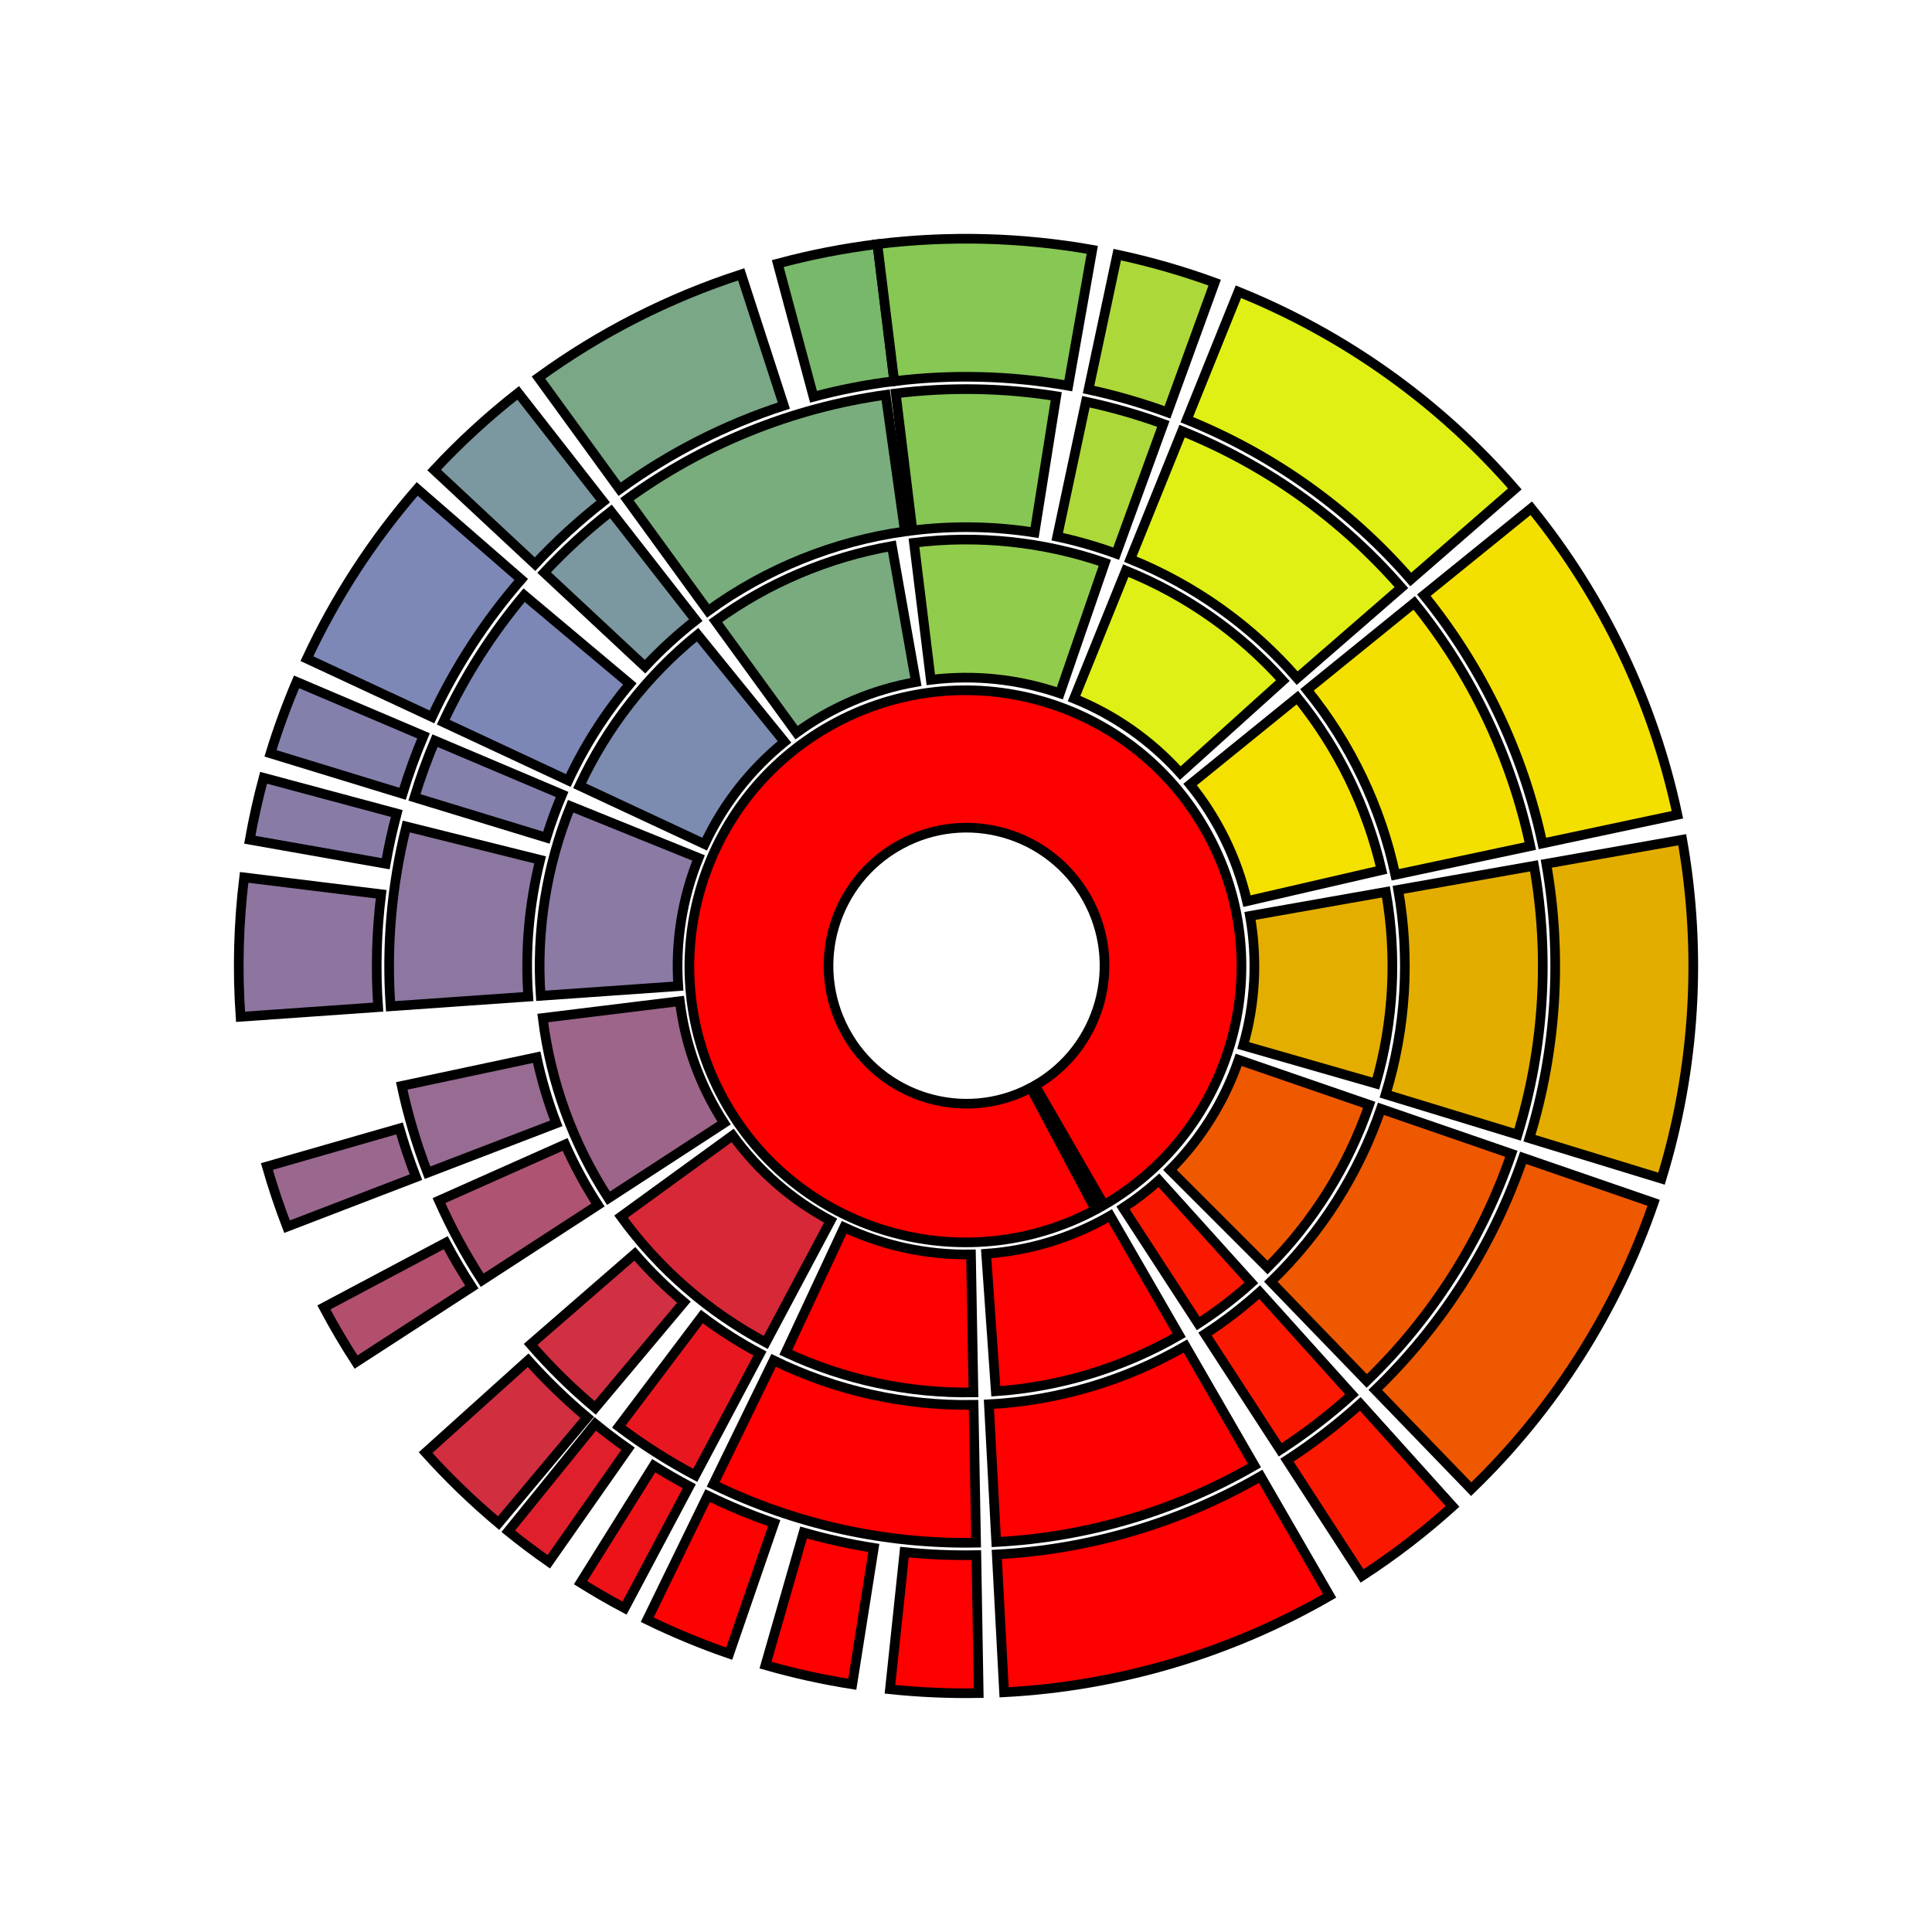
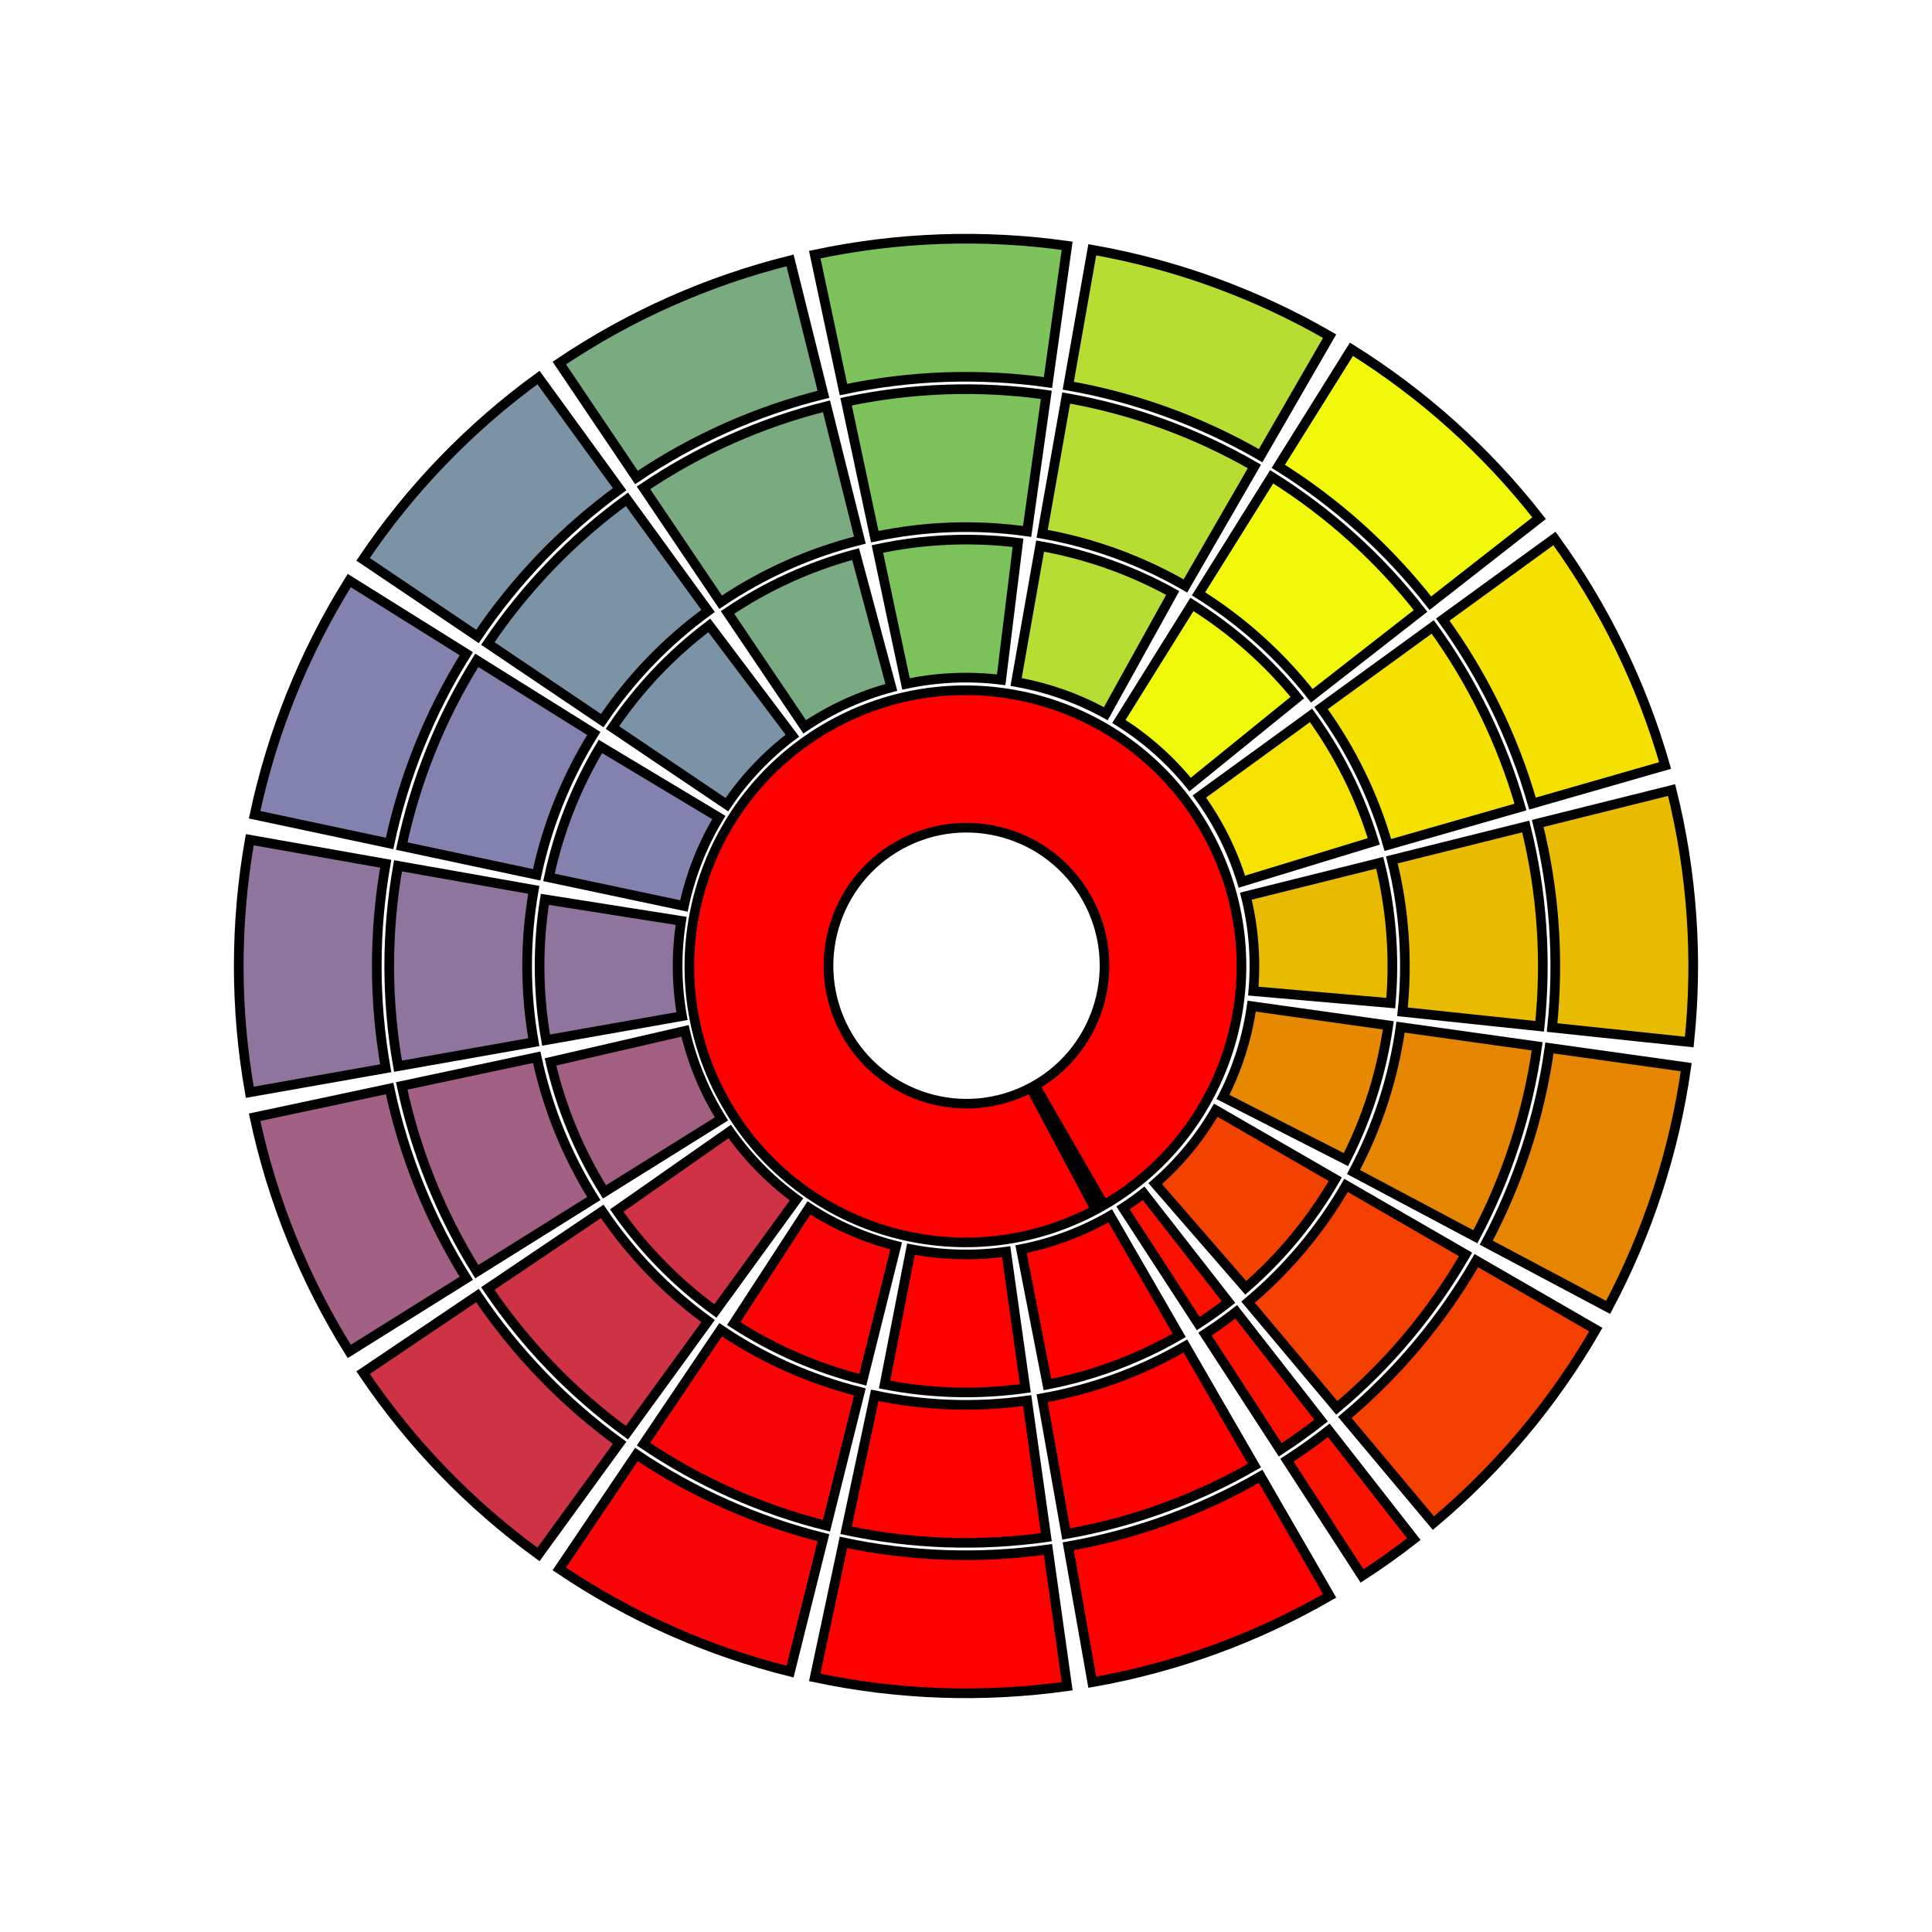
<svg xmlns="http://www.w3.org/2000/svg" width="600" height="600.0" viewBox="-7.0 -7.0 14 14">
  <defs>
</defs>
  <path d="M0.5,0.866 A1.0,1.0,0,1,0,0.469,0.883 L0.939,1.766 A2.0,2.0,0,1,1,1,1.732 Z" fill="red" stroke="black" stroke-width="0.07" />
-   <path d="M0.146,2.085 A2.09,2.09,0,0,0,1.045,1.81 L1.545,2.676 A3.09,3.09,0,0,1,0.216,3.082 Z" fill="#ff0000" stroke="black" stroke-width="0.07" />
-   <path d="M-0.883,1.894 A2.09,2.09,0,0,0,0.036,2.09 L0.054,3.09 A3.09,3.09,0,0,1,-1.306,2.8 Z" fill="#ff0000" stroke="black" stroke-width="0.07" />
-   <path d="M-1.691,1.228 A2.09,2.09,0,0,0,-0.981,1.845 L-1.451,2.728 A3.09,3.09,0,0,1,-2.5,1.816 Z" fill="#d72837" stroke="black" stroke-width="0.07" />
-   <path d="M-2.074,0.255 A2.09,2.09,0,0,0,-1.753,1.138 L-2.591,1.683 A3.09,3.09,0,0,1,-3.067,0.377 Z" fill="#9d6589" stroke="black" stroke-width="0.07" />
-   <path d="M-1.938,-0.783 A2.09,2.09,0,0,0,-2.085,0.146 L-3.082,0.216 A3.09,3.09,0,0,1,-2.865,-1.158 Z" fill="#8a7aa4" stroke="black" stroke-width="0.07" />
-   <path d="M-1.315,-1.624 A2.09,2.09,0,0,0,-1.894,-0.883 L-2.8,-1.306 A3.09,3.09,0,0,1,-1.945,-2.401 Z" fill="#7c8cb0" stroke="black" stroke-width="0.07" />
-   <path d="M-0.363,-2.058 A2.09,2.09,0,0,0,-1.228,-1.691 L-1.816,-2.5 A3.09,3.09,0,0,1,-0.537,-3.043 Z" fill="#79ab7f" stroke="black" stroke-width="0.07" />
-   <path d="M0.68,-1.976 A2.09,2.09,0,0,0,-0.255,-2.074 L-0.377,-3.067 A3.09,3.09,0,0,1,1.006,-2.922 Z" fill="#92cc4c" stroke="black" stroke-width="0.07" />
-   <path d="M1.553,-1.398 A2.09,2.09,0,0,0,0.783,-1.938 L1.158,-2.865 A3.09,3.09,0,0,1,2.296,-2.068 Z" fill="#dff016" stroke="black" stroke-width="0.07" />
-   <path d="M2.036,-0.47 A2.09,2.09,0,0,0,1.624,-1.315 L2.401,-1.945 A3.09,3.09,0,0,1,3.011,-0.695 Z" fill="#f5e100" stroke="black" stroke-width="0.07" />
-   <path d="M2.009,0.576 A2.09,2.09,0,0,0,2.058,-0.363 L3.043,-0.537 A3.09,3.09,0,0,1,2.97,0.852 Z" fill="#e4ae00" stroke="black" stroke-width="0.07" />
-   <path d="M1.478,1.478 A2.09,2.09,0,0,0,1.976,0.68 L2.922,1.006 A3.09,3.09,0,0,1,2.185,2.185 Z" fill="#ee5900" stroke="black" stroke-width="0.07" />
-   <path d="M1.138,1.753 A2.09,2.09,0,0,0,1.398,1.553 L2.068,2.296 A3.09,3.09,0,0,1,1.683,2.591 Z" fill="#fa1800" stroke="black" stroke-width="0.07" />
-   <path d="M0.166,3.176 A3.18,3.18,0,0,0,1.59,2.754 L2.09,3.62 A4.18,4.18,0,0,1,0.219,4.174 Z" fill="#ff0000" stroke="black" stroke-width="0.07" />
-   <path d="M-1.394,2.858 A3.18,3.18,0,0,0,0.055,3.18 L0.073,4.179 A4.18,4.18,0,0,1,-1.832,3.757 Z" fill="#ff0000" stroke="black" stroke-width="0.07" />
-   <path d="M-1.914,2.54 A3.18,3.18,0,0,0,-1.493,2.808 L-1.962,3.691 A4.18,4.18,0,0,1,-2.516,3.338 Z" fill="#e8171f" stroke="black" stroke-width="0.07" />
-   <path d="M-2.4,2.086 A3.18,3.18,0,0,0,-2.044,2.436 L-2.687,3.202 A4.18,4.18,0,0,1,-3.155,2.742 Z" fill="#d03041" stroke="black" stroke-width="0.07" />
-   <path d="M-2.905,1.293 A3.18,3.18,0,0,0,-2.667,1.732 L-3.506,2.277 A4.18,4.18,0,0,1,-3.819,1.7 Z" fill="#ae5371" stroke="black" stroke-width="0.07" />
-   <path d="M-3.111,0.661 A3.18,3.18,0,0,0,-2.969,1.14 L-3.902,1.498 A4.18,4.18,0,0,1,-4.089,0.869 Z" fill="#976b92" stroke="black" stroke-width="0.07" />
-   <path d="M-3.086,-0.769 A3.18,3.18,0,0,0,-3.172,0.222 L-4.17,0.292 A4.18,4.18,0,0,1,-4.056,-1.011 Z" fill="#8c77a1" stroke="black" stroke-width="0.07" />
-   <path d="M-2.927,-1.243 A3.18,3.18,0,0,0,-3.041,-0.93 L-3.997,-1.222 A4.18,4.18,0,0,1,-3.848,-1.633 Z" fill="#8480ac" stroke="black" stroke-width="0.07" />
-   <path d="M-2.436,-2.044 A3.18,3.18,0,0,0,-2.882,-1.344 L-3.788,-1.767 A4.18,4.18,0,0,1,-3.202,-2.687 Z" fill="#7d87b5" stroke="black" stroke-width="0.07" />
-   <path d="M-1.958,-2.506 A3.18,3.18,0,0,0,-2.326,-2.169 L-3.057,-2.851 A4.18,4.18,0,0,1,-2.573,-3.294 Z" fill="#7b97a0" stroke="black" stroke-width="0.07" />
-   <path d="M-0.443,-3.149 A3.18,3.18,0,0,0,-1.869,-2.573 L-2.457,-3.382 A4.18,4.18,0,0,1,-0.582,-4.139 Z" fill="#79ad7d" stroke="black" stroke-width="0.07" />
-   <path d="M0.497,-3.141 A3.18,3.18,0,0,0,-0.388,-3.156 L-0.509,-4.149 A4.18,4.18,0,0,1,0.654,-4.129 Z" fill="#85c655" stroke="black" stroke-width="0.07" />
-   <path d="M1.088,-2.988 A3.18,3.18,0,0,0,0.661,-3.111 L0.869,-4.089 A4.18,4.18,0,0,1,1.43,-3.928 Z" fill="#add839" stroke="black" stroke-width="0.07" />
-   <path d="M2.4,-2.086 A3.18,3.18,0,0,0,1.191,-2.948 L1.566,-3.876 A4.18,4.18,0,0,1,3.155,-2.742 Z" fill="#e0f015" stroke="black" stroke-width="0.07" />
-   <path d="M3.111,-0.661 A3.18,3.18,0,0,0,2.471,-2.001 L3.248,-2.631 A4.18,4.18,0,0,1,4.089,-0.869 Z" fill="#f4e000" stroke="black" stroke-width="0.07" />
-   <path d="M3.041,0.93 A3.18,3.18,0,0,0,3.132,-0.552 L4.116,-0.726 A4.18,4.18,0,0,1,3.997,1.222 Z" fill="#e3ad00" stroke="black" stroke-width="0.07" />
-   <path d="M2.209,2.288 A3.18,3.18,0,0,0,3.007,1.035 L3.952,1.361 A4.18,4.18,0,0,1,2.904,3.007 Z" fill="#ee5800" stroke="black" stroke-width="0.07" />
-   <path d="M1.732,2.667 A3.18,3.18,0,0,0,2.128,2.363 L2.797,3.106 A4.18,4.18,0,0,1,2.277,3.506 Z" fill="#fa1800" stroke="black" stroke-width="0.07" />
-   <path d="M0.223,4.264 A4.27,4.27,0,0,0,2.135,3.698 L2.635,4.564 A5.27,5.27,0,0,1,0.276,5.263 Z" fill="#ff0000" stroke="black" stroke-width="0.07" />
-   <path d="M-0.446,4.247 A4.27,4.27,0,0,0,0.075,4.269 L0.092,5.269 A5.27,5.27,0,0,1,-0.551,5.241 Z" fill="#ff0000" stroke="black" stroke-width="0.07" />
-   <path d="M-1.177,4.105 A4.27,4.27,0,0,0,-0.668,4.217 L-0.824,5.205 A5.27,5.27,0,0,1,-1.453,5.066 Z" fill="#ff0000" stroke="black" stroke-width="0.07" />
-   <path d="M-1.872,3.838 A4.27,4.27,0,0,0,-1.39,4.037 L-1.716,4.983 A5.27,5.27,0,0,1,-2.31,4.737 Z" fill="#fc0203" stroke="black" stroke-width="0.07" />
-   <path d="M-2.263,3.621 A4.27,4.27,0,0,0,-2.005,3.77 L-2.474,4.653 A5.27,5.27,0,0,1,-2.793,4.469 Z" fill="#ed1118" stroke="black" stroke-width="0.07" />
-   <path d="M-2.687,3.318 A4.27,4.27,0,0,0,-2.449,3.498 L-3.023,4.317 A5.27,5.27,0,0,1,-3.317,4.096 Z" fill="#df202c" stroke="black" stroke-width="0.07" />
-   <path d="M-3.173,2.857 A4.27,4.27,0,0,0,-2.745,3.271 L-3.387,4.037 A5.27,5.27,0,0,1,-3.916,3.526 Z" fill="#d12e40" stroke="black" stroke-width="0.07" />
-   <path d="M-3.77,2.005 A4.27,4.27,0,0,0,-3.581,2.326 L-4.42,2.87 A5.27,5.27,0,0,1,-4.653,2.474 Z" fill="#b24f6c" stroke="black" stroke-width="0.07" />
-   <path d="M-4.105,1.177 A4.27,4.27,0,0,0,-3.986,1.53 L-4.92,1.889 A5.27,5.27,0,0,1,-5.066,1.453 Z" fill="#9a688e" stroke="black" stroke-width="0.07" />
-   <path d="M-4.238,-0.52 A4.27,4.27,0,0,0,-4.26,0.298 L-5.257,0.368 A5.27,5.27,0,0,1,-5.231,-0.642 Z" fill="#8e759f" stroke="black" stroke-width="0.07" />
-   <path d="M-4.125,-1.105 A4.27,4.27,0,0,0,-4.205,-0.741 L-5.19,-0.915 A5.27,5.27,0,0,1,-5.09,-1.364 Z" fill="#887ca7" stroke="black" stroke-width="0.07" />
-   <path d="M-3.931,-1.668 A4.27,4.27,0,0,0,-4.083,-1.248 L-5.04,-1.541 A5.27,5.27,0,0,1,-4.851,-2.059 Z" fill="#8480ac" stroke="black" stroke-width="0.07" />
-   <path d="M-3.223,-2.801 A4.27,4.27,0,0,0,-3.87,-1.805 L-4.776,-2.227 A5.27,5.27,0,0,1,-3.977,-3.457 Z" fill="#7d88b6" stroke="black" stroke-width="0.07" />
-   <path d="M-2.629,-3.365 A4.27,4.27,0,0,0,-3.123,-2.912 L-3.854,-3.594 A5.27,5.27,0,0,1,-3.245,-4.153 Z" fill="#7b97a0" stroke="black" stroke-width="0.07" />
-   <path d="M-1.32,-4.061 A4.27,4.27,0,0,0,-2.51,-3.455 L-3.098,-4.264 A5.27,5.27,0,0,1,-1.629,-5.012 Z" fill="#7aa785" stroke="black" stroke-width="0.07" />
-   <path d="M-0.52,-4.238 A4.27,4.27,0,0,0,-1.105,-4.125 L-1.364,-5.09 A5.27,5.27,0,0,1,-0.642,-5.231 Z" fill="#78b86a" stroke="black" stroke-width="0.07" />
-   <path d="M0.741,-4.205 A4.27,4.27,0,0,0,-0.52,-4.238 L-0.642,-5.231 A5.27,5.27,0,0,1,0.915,-5.19 Z" fill="#87c754" stroke="black" stroke-width="0.07" />
-   <path d="M1.46,-4.012 A4.27,4.27,0,0,0,0.888,-4.177 L1.096,-5.155 A5.27,5.27,0,0,1,1.802,-4.952 Z" fill="#add839" stroke="black" stroke-width="0.07" />
-   <path d="M3.223,-2.801 A4.27,4.27,0,0,0,1.6,-3.959 L1.974,-4.886 A5.27,5.27,0,0,1,3.977,-3.457 Z" fill="#e0f015" stroke="black" stroke-width="0.07" />
-   <path d="M4.177,-0.888 A4.27,4.27,0,0,0,3.318,-2.687 L4.096,-3.317 A5.27,5.27,0,0,1,5.155,-1.096 Z" fill="#f4e000" stroke="black" stroke-width="0.07" />
-   <path d="M4.083,1.248 A4.27,4.27,0,0,0,4.205,-0.741 L5.19,-0.915 A5.27,5.27,0,0,1,5.04,1.541 Z" fill="#e3ad00" stroke="black" stroke-width="0.07" />
-   <path d="M2.966,3.072 A4.27,4.27,0,0,0,4.037,1.39 L4.983,1.716 A5.27,5.27,0,0,1,3.661,3.791 Z" fill="#ee5800" stroke="black" stroke-width="0.07" />
-   <path d="M2.326,3.581 A4.27,4.27,0,0,0,2.857,3.173 L3.526,3.916 A5.27,5.27,0,0,1,2.87,4.42 Z" fill="#fa1800" stroke="black" stroke-width="0.07" />
+   <path d="M0.399,2.052 A2.09,2.09,0,0,0,1.045,1.81 L1.545,2.676 A3.09,3.09,0,0,1,0.59,3.033 Z" fill="#ff0000" stroke="black" stroke-width="0.07" />
+   <path d="M-0.399,2.052 A2.09,2.09,0,0,0,0.291,2.07 L0.43,3.06 A3.09,3.09,0,0,1,-0.59,3.033 Z" fill="#ff0000" stroke="black" stroke-width="0.07" />
+   <path d="M-1.138,1.753 A2.09,2.09,0,0,0,-0.506,2.028 L-0.748,2.998 A3.09,3.09,0,0,1,-1.683,2.591 Z" fill="#fa0405" stroke="black" stroke-width="0.07" />
+   <path d="M-1.712,1.199 A2.09,2.09,0,0,0,-1.228,1.691 L-1.816,2.5 A3.09,3.09,0,0,1,-2.531,1.772 Z" fill="#ce3244" stroke="black" stroke-width="0.07" />
+   <path d="M-2.036,0.47 A2.09,2.09,0,0,0,-1.772,1.108 L-2.62,1.637 A3.09,3.09,0,0,1,-3.011,0.695 Z" fill="#a25f82" stroke="black" stroke-width="0.07" />
+   <path d="M-2.064,-0.327 A2.09,2.09,0,0,0,-2.058,0.363 L-3.043,0.537 A3.09,3.09,0,0,1,-3.052,-0.483 Z" fill="#8f749d" stroke="black" stroke-width="0.07" />
+   <path d="M-1.791,-1.076 A2.09,2.09,0,0,0,-2.044,-0.435 L-3.022,-0.642 A3.09,3.09,0,0,1,-2.649,-1.591 Z" fill="#8381ad" stroke="black" stroke-width="0.07" />
+   <path d="M-1.258,-1.669 A2.09,2.09,0,0,0,-1.733,-1.169 L-2.562,-1.728 A3.09,3.09,0,0,1,-1.86,-2.468 Z" fill="#7c92a7" stroke="black" stroke-width="0.07" />
+   <path d="M-0.541,-2.019 A2.09,2.09,0,0,0,-1.169,-1.733 L-1.728,-2.562 A3.09,3.09,0,0,1,-0.8,-2.985 Z" fill="#79aa81" stroke="black" stroke-width="0.07" />
+   <path d="M0.255,-2.074 A2.09,2.09,0,0,0,-0.435,-2.044 L-0.642,-3.022 A3.09,3.09,0,0,1,0.377,-3.067 Z" fill="#7cc25b" stroke="black" stroke-width="0.07" />
+   <path d="M1.013,-1.828 A2.09,2.09,0,0,0,0.363,-2.058 L0.537,-3.043 A3.09,3.09,0,0,1,1.498,-2.703 Z" fill="#b6dd33" stroke="black" stroke-width="0.07" />
+   <path d="M1.624,-1.315 A2.09,2.09,0,0,0,1.108,-1.772 L1.637,-2.62 A3.09,3.09,0,0,1,2.401,-1.945 Z" fill="#f0f80a" stroke="black" stroke-width="0.07" />
+   <path d="M1.999,-0.611 A2.09,2.09,0,0,0,1.691,-1.228 L2.5,-1.816 A3.09,3.09,0,0,1,2.955,-0.903 Z" fill="#f5e200" stroke="black" stroke-width="0.07" />
+   <path d="M2.082,0.182 A2.09,2.09,0,0,0,2.028,-0.506 L2.998,-0.748 A3.09,3.09,0,0,1,3.078,0.269 Z" fill="#e8bb00" stroke="black" stroke-width="0.07" />
+   <path d="M1.862,0.949 A2.09,2.09,0,0,0,2.07,0.291 L3.06,0.43 A3.09,3.09,0,0,1,2.753,1.403 Z" fill="#e68800" stroke="black" stroke-width="0.07" />
+   <path d="M1.371,1.577 A2.09,2.09,0,0,0,1.81,1.045 L2.676,1.545 A3.09,3.09,0,0,1,2.027,2.332 Z" fill="#f34100" stroke="black" stroke-width="0.07" />
+   <path d="M1.138,1.753 A2.09,2.09,0,0,0,1.287,1.647 L1.902,2.435 A3.09,3.09,0,0,1,1.683,2.591 Z" fill="#fb1100" stroke="black" stroke-width="0.07" />
+   <path d="M0.552,3.132 A3.18,3.18,0,0,0,1.59,2.754 L2.09,3.62 A4.18,4.18,0,0,1,0.726,4.116 Z" fill="#ff0000" stroke="black" stroke-width="0.07" />
+   <path d="M-0.661,3.111 A3.18,3.18,0,0,0,0.443,3.149 L0.582,4.139 A4.18,4.18,0,0,1,-0.869,4.089 Z" fill="#ff0000" stroke="black" stroke-width="0.07" />
+   <path d="M-1.778,2.636 A3.18,3.18,0,0,0,-0.769,3.086 L-1.011,4.056 A4.18,4.18,0,0,1,-2.337,3.465 Z" fill="#f90507" stroke="black" stroke-width="0.07" />
+   <path d="M-2.636,1.778 A3.18,3.18,0,0,0,-1.869,2.573 L-2.457,3.382 A4.18,4.18,0,0,1,-3.465,2.337 Z" fill="#cd3345" stroke="black" stroke-width="0.07" />
+   <path d="M-3.111,0.661 A3.18,3.18,0,0,0,-2.697,1.685 L-3.545,2.215 A4.18,4.18,0,0,1,-4.089,0.869 Z" fill="#a16084" stroke="black" stroke-width="0.07" />
+   <path d="M-3.132,-0.552 A3.18,3.18,0,0,0,-3.132,0.552 L-4.116,0.726 A4.18,4.18,0,0,1,-4.116,-0.726 Z" fill="#8f759e" stroke="black" stroke-width="0.07" />
+   <path d="M-2.697,-1.685 A3.18,3.18,0,0,0,-3.111,-0.661 L-4.089,-0.869 A4.18,4.18,0,0,1,-3.545,-2.215 Z" fill="#8381ae" stroke="black" stroke-width="0.07" />
+   <path d="M-1.869,-2.573 A3.18,3.18,0,0,0,-2.636,-1.778 L-3.465,-2.337 A4.18,4.18,0,0,1,-2.457,-3.382 Z" fill="#7c93a6" stroke="black" stroke-width="0.07" />
+   <path d="M-0.769,-3.086 A3.18,3.18,0,0,0,-1.778,-2.636 L-2.337,-3.465 A4.18,4.18,0,0,1,-1.011,-4.056 Z" fill="#79aa80" stroke="black" stroke-width="0.07" />
+   <path d="M0.443,-3.149 A3.18,3.18,0,0,0,-0.661,-3.111 L-0.869,-4.089 A4.18,4.18,0,0,1,0.582,-4.139 Z" fill="#7dc25a" stroke="black" stroke-width="0.07" />
+   <path d="M1.59,-2.754 A3.18,3.18,0,0,0,0.552,-3.132 L0.726,-4.116 A4.18,4.18,0,0,1,2.09,-3.62 Z" fill="#b7dd32" stroke="black" stroke-width="0.07" />
+   <path d="M2.506,-1.958 A3.18,3.18,0,0,0,1.685,-2.697 L2.215,-3.545 A4.18,4.18,0,0,1,3.294,-2.573 Z" fill="#f1f809" stroke="black" stroke-width="0.07" />
+   <path d="M3.057,-0.877 A3.18,3.18,0,0,0,2.573,-1.869 L3.382,-2.457 A4.18,4.18,0,0,1,4.018,-1.152 Z" fill="#f5e100" stroke="black" stroke-width="0.07" />
+   <path d="M3.163,0.332 A3.18,3.18,0,0,0,3.086,-0.769 L4.056,-1.011 A4.18,4.18,0,0,1,4.157,0.437 Z" fill="#e8bb00" stroke="black" stroke-width="0.07" />
+   <path d="M2.808,1.493 A3.18,3.18,0,0,0,3.149,0.443 L4.139,0.582 A4.18,4.18,0,0,1,3.691,1.962 Z" fill="#e68600" stroke="black" stroke-width="0.07" />
+   <path d="M2.044,2.436 A3.18,3.18,0,0,0,2.754,1.59 L3.62,2.09 A4.18,4.18,0,0,1,2.687,3.202 Z" fill="#f34000" stroke="black" stroke-width="0.07" />
+   <path d="M1.732,2.667 A3.18,3.18,0,0,0,1.958,2.506 L2.573,3.294 A4.18,4.18,0,0,1,2.277,3.506 Z" fill="#fb1100" stroke="black" stroke-width="0.07" />
+   <path d="M0.741,4.205 A4.27,4.27,0,0,0,2.135,3.698 L2.635,4.564 A5.27,5.27,0,0,1,0.915,5.19 Z" fill="#ff0000" stroke="black" stroke-width="0.07" />
+   <path d="M-0.888,4.177 A4.27,4.27,0,0,0,0.594,4.228 L0.733,5.219 A5.27,5.27,0,0,1,-1.096,5.155 Z" fill="#ff0000" stroke="black" stroke-width="0.07" />
+   <path d="M-2.388,3.54 A4.27,4.27,0,0,0,-1.033,4.143 L-1.275,5.113 A5.27,5.27,0,0,1,-2.947,4.369 Z" fill="#f90507" stroke="black" stroke-width="0.07" />
+   <path d="M-3.54,2.388 A4.27,4.27,0,0,0,-2.51,3.455 L-3.098,4.264 A5.27,5.27,0,0,1,-4.369,2.947 Z" fill="#cd3345" stroke="black" stroke-width="0.07" />
+   <path d="M-4.177,0.888 A4.27,4.27,0,0,0,-3.621,2.263 L-4.469,2.793 A5.27,5.27,0,0,1,-5.155,1.096 Z" fill="#a16084" stroke="black" stroke-width="0.07" />
+   <path d="M-4.205,-0.741 A4.27,4.27,0,0,0,-4.205,0.741 L-5.19,0.915 A5.27,5.27,0,0,1,-5.19,-0.915 Z" fill="#8f759e" stroke="black" stroke-width="0.07" />
+   <path d="M-3.621,-2.263 A4.27,4.27,0,0,0,-4.177,-0.888 L-5.155,-1.096 A5.27,5.27,0,0,1,-4.469,-2.793 Z" fill="#8381ae" stroke="black" stroke-width="0.07" />
+   <path d="M-2.51,-3.455 A4.27,4.27,0,0,0,-3.54,-2.388 L-4.369,-2.947 A5.27,5.27,0,0,1,-3.098,-4.264 Z" fill="#7c93a6" stroke="black" stroke-width="0.07" />
+   <path d="M-1.033,-4.143 A4.27,4.27,0,0,0,-2.388,-3.54 L-2.947,-4.369 A5.27,5.27,0,0,1,-1.275,-5.113 Z" fill="#79aa80" stroke="black" stroke-width="0.07" />
+   <path d="M0.594,-4.228 A4.27,4.27,0,0,0,-0.888,-4.177 L-1.096,-5.155 A5.27,5.27,0,0,1,0.733,-5.219 Z" fill="#7dc25a" stroke="black" stroke-width="0.07" />
+   <path d="M2.135,-3.698 A4.27,4.27,0,0,0,0.741,-4.205 L0.915,-5.19 A5.27,5.27,0,0,1,2.635,-4.564 Z" fill="#b7dd32" stroke="black" stroke-width="0.07" />
+   <path d="M3.365,-2.629 A4.27,4.27,0,0,0,2.263,-3.621 L2.793,-4.469 A5.27,5.27,0,0,1,4.153,-3.245 Z" fill="#f1f809" stroke="black" stroke-width="0.07" />
+   <path d="M4.105,-1.177 A4.27,4.27,0,0,0,3.455,-2.51 L4.264,-3.098 A5.27,5.27,0,0,1,5.066,-1.453 Z" fill="#f5e100" stroke="black" stroke-width="0.07" />
+   <path d="M4.247,0.446 A4.27,4.27,0,0,0,4.143,-1.033 L5.113,-1.275 A5.27,5.27,0,0,1,5.241,0.551 Z" fill="#e8bb00" stroke="black" stroke-width="0.07" />
+   <path d="M3.77,2.005 A4.27,4.27,0,0,0,4.228,0.594 L5.219,0.733 A5.27,5.27,0,0,1,4.653,2.474 Z" fill="#e68600" stroke="black" stroke-width="0.07" />
+   <path d="M2.745,3.271 A4.27,4.27,0,0,0,3.698,2.135 L4.564,2.635 A5.27,5.27,0,0,1,3.387,4.037 Z" fill="#f34000" stroke="black" stroke-width="0.07" />
+   <path d="M2.326,3.581 A4.27,4.27,0,0,0,2.629,3.365 L3.245,4.153 A5.27,5.27,0,0,1,2.87,4.42 Z" fill="#fb1100" stroke="black" stroke-width="0.07" />
</svg>
